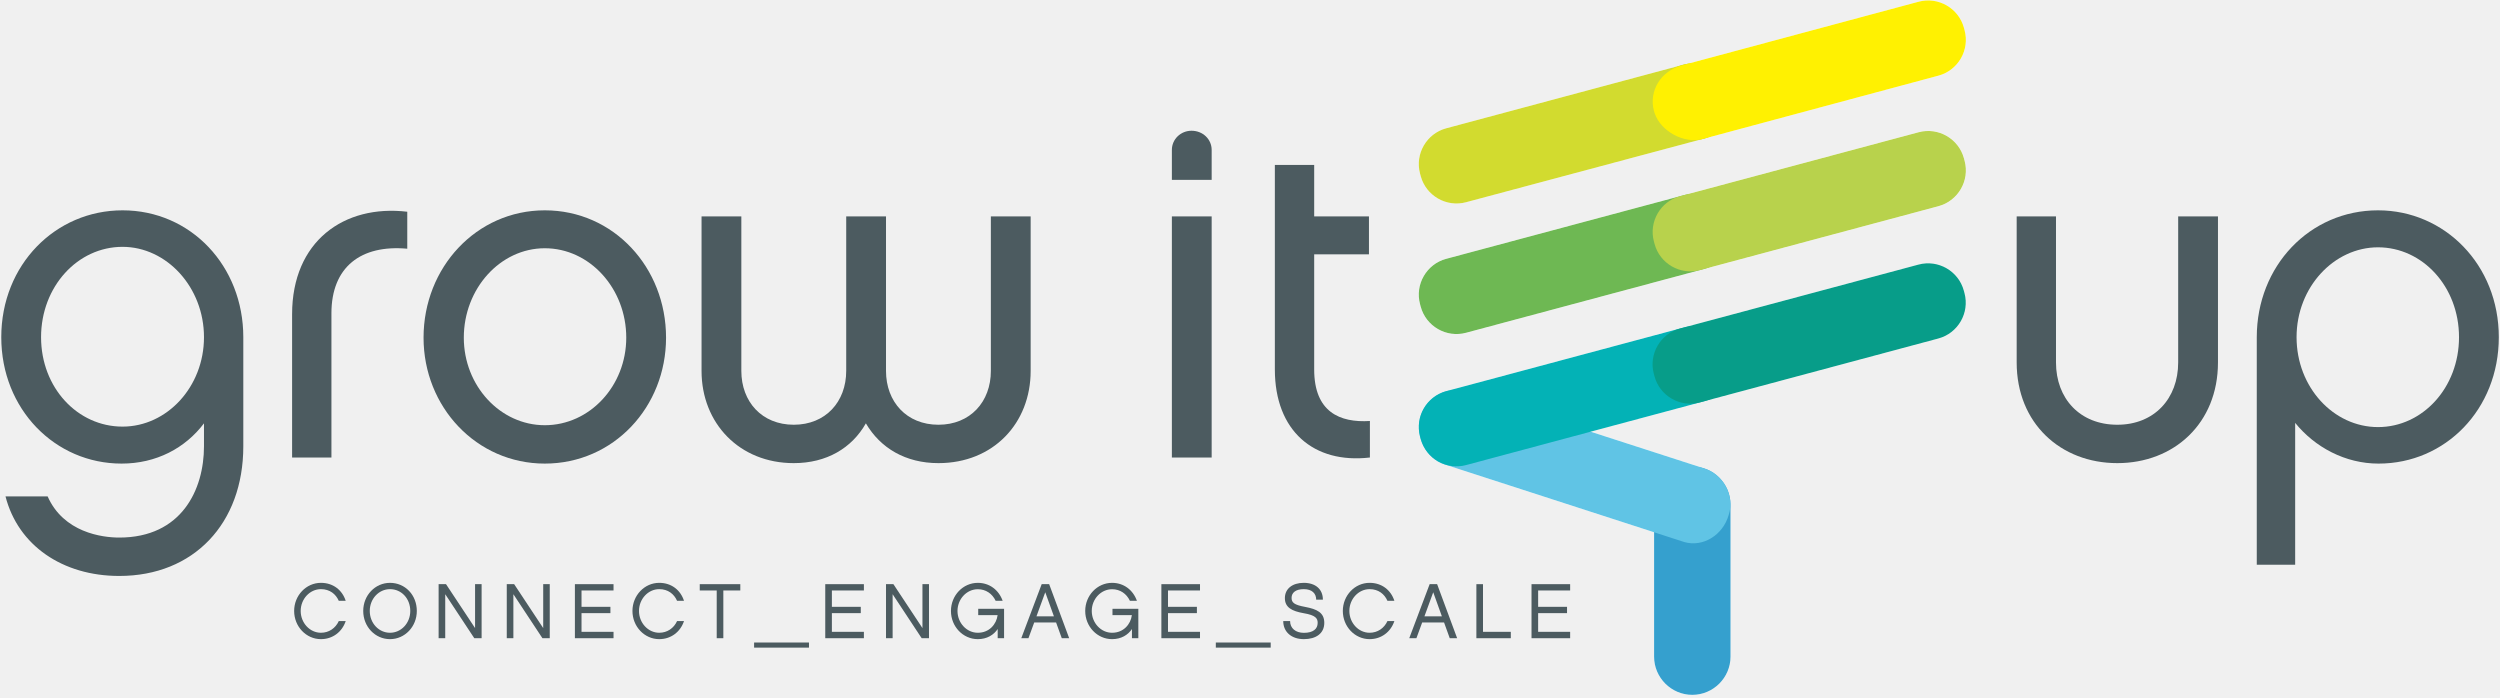
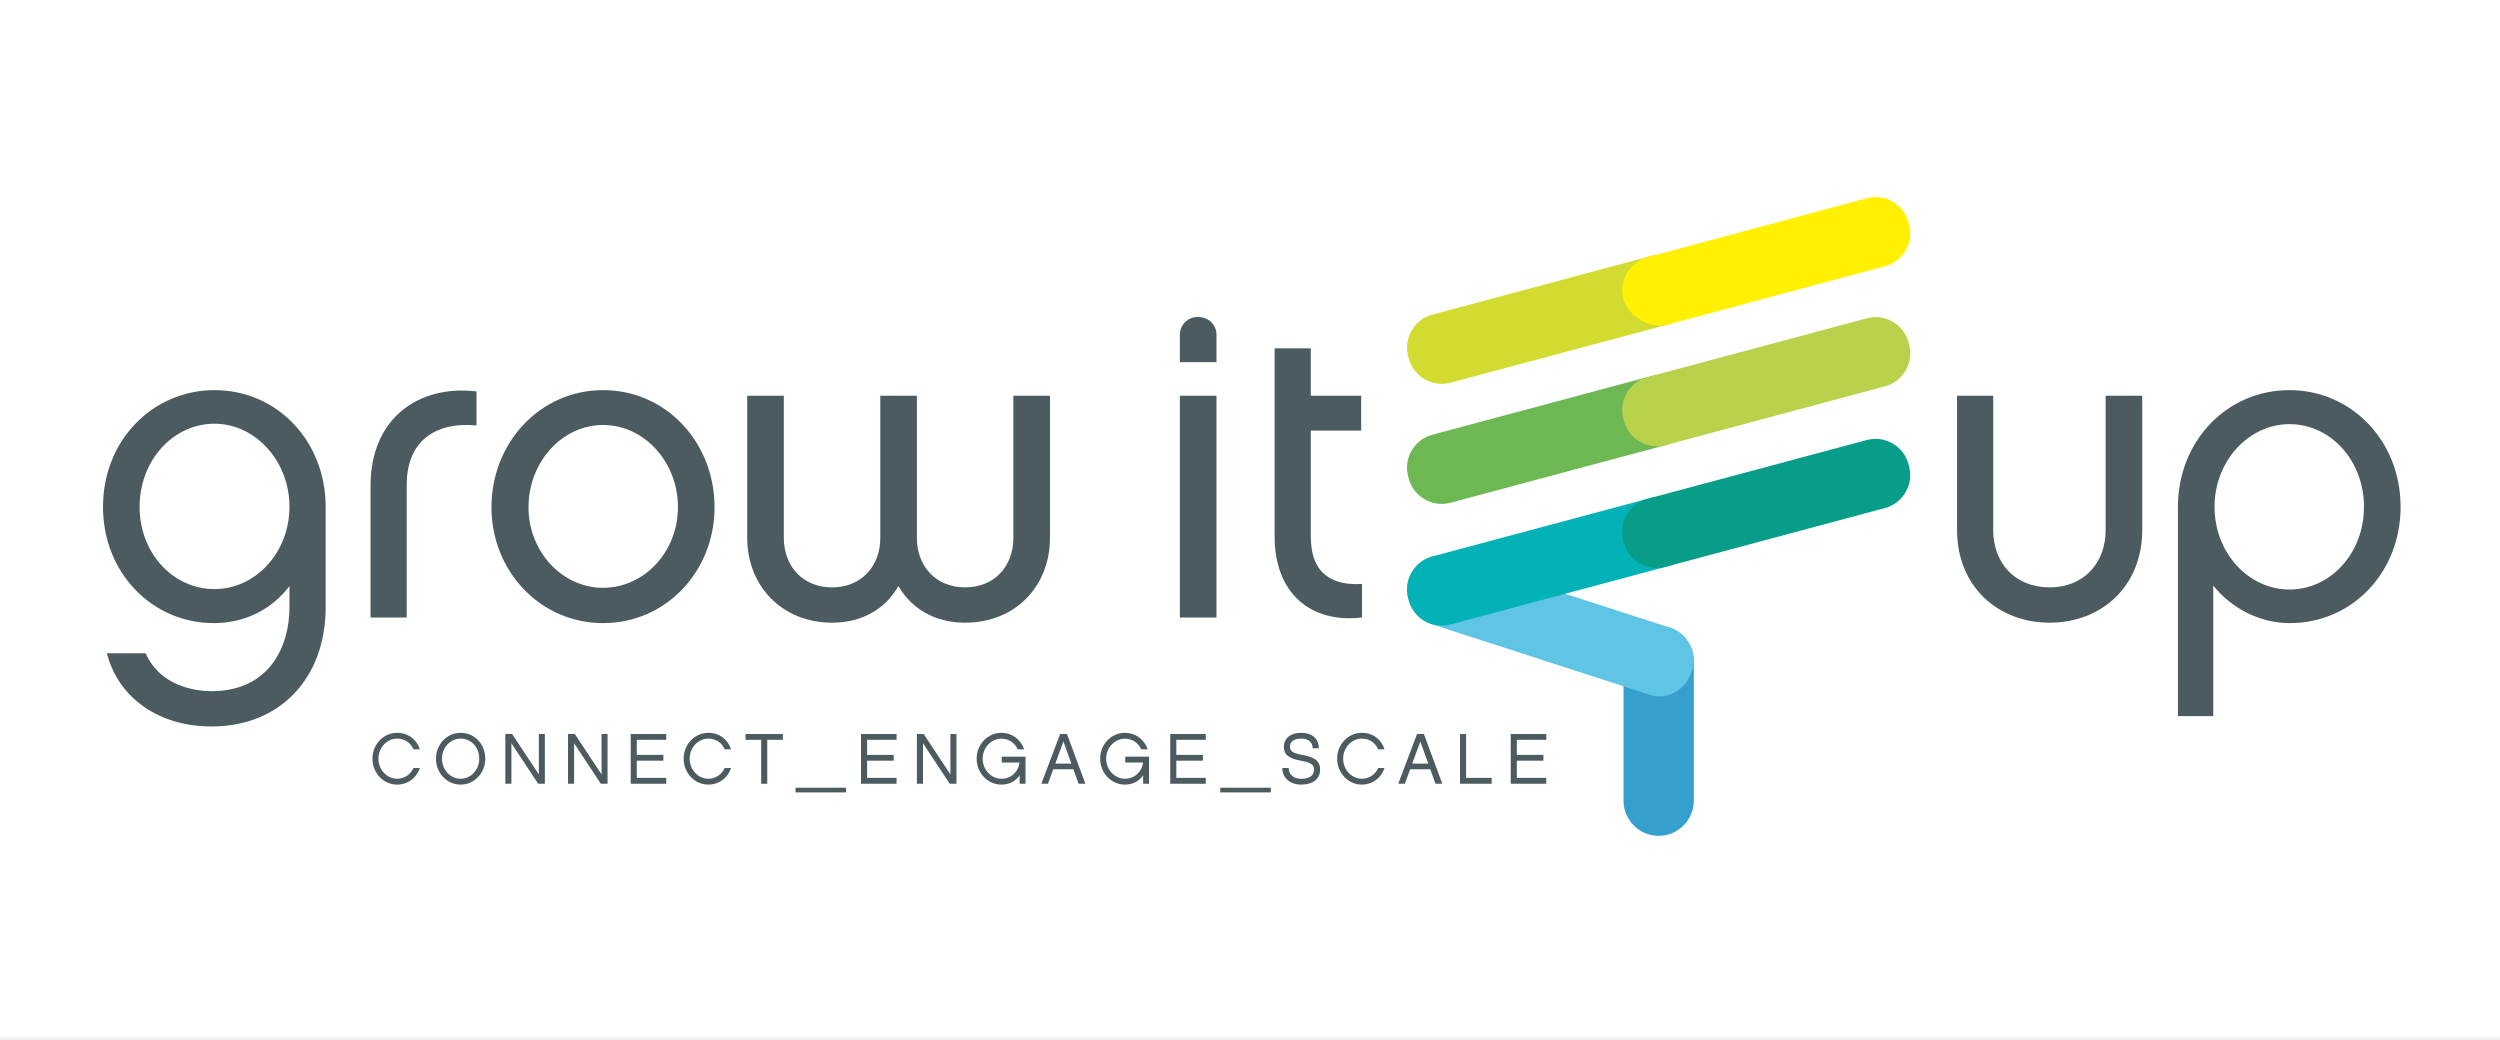
- <svg xmlns="http://www.w3.org/2000/svg" width="541px" height="151px" viewBox="0 0 541 151" version="1.1">
+ <svg xmlns="http://www.w3.org/2000/svg" width="712px" height="296px" viewBox="0 0 712 296" version="1.1">
  <defs />
  <g id="Page-1" stroke="none" stroke-width="1" fill="none" fill-rule="evenodd">
-     <g id="GrowITUp_marchio_pos_CMYK" transform="translate(-150, -223)">
-       <rect id="Rectangle-1" x="40" y="168" width="715" height="259" />
-       <g id="Page-1">
-         <path d="M176.515,276.417 C166.789,276.417 158.887,285.028 158.887,295.969 C158.887,306.91 166.789,315.319 176.515,315.319 C186.139,315.319 194.142,306.708 194.142,295.969 C194.142,285.13 186.037,276.417 176.515,276.417 L176.515,276.417 Z M202.652,319.574 C202.652,336.289 191.913,347.636 175.806,347.636 C163.548,347.636 153.923,341.051 151.188,330.414 L160.305,330.414 C163.75,338.214 172.057,339.329 175.806,339.329 C189.28,339.329 194.142,328.995 194.142,319.574 L194.142,314.61 C190.09,319.979 183.809,323.322 176.312,323.322 C161.926,323.322 150.276,311.571 150.276,295.969 C150.276,280.267 162.028,268.515 176.515,268.515 C191.306,268.515 202.652,280.57 202.652,295.969 L202.652,319.574 Z" id="Fill-1" fill="#4C5B60" />
-         <path d="M238.133,268.819 L238.133,276.822 C228.104,275.91 221.721,280.773 221.721,290.802 L221.721,322.005 L213.211,322.005 L213.211,291.005 C213.211,275.201 224.456,267.198 238.133,268.819" id="Fill-3" fill="#4C5B60" />
-         <path d="M285.522,296.071 C285.522,285.434 277.62,276.721 267.895,276.721 C258.271,276.721 250.368,285.434 250.368,296.071 C250.368,306.506 258.271,315.016 267.895,315.016 C277.62,315.016 285.522,306.506 285.522,296.071 M294.133,296.071 C294.133,311.065 282.787,323.322 267.895,323.322 C253.104,323.322 241.656,311.065 241.656,296.071 C241.656,280.875 253.104,268.515 267.895,268.515 C282.787,268.515 294.133,280.875 294.133,296.071" id="Fill-5" fill="#4C5B60" />
-         <path d="M373.034,303.264 C373.034,314.611 364.93,323.221 353.077,323.221 C345.986,323.221 340.515,319.979 337.375,314.611 C334.336,319.979 328.865,323.221 321.772,323.221 C310.022,323.221 301.815,314.611 301.815,303.264 L301.815,269.832 L310.426,269.832 L310.426,303.264 C310.426,309.95 314.885,314.914 321.772,314.914 C328.661,314.914 333.12,309.95 333.12,303.264 L333.12,269.832 L341.731,269.832 L341.731,303.264 C341.731,309.95 346.188,314.914 353.077,314.914 C359.966,314.914 364.423,309.95 364.423,303.264 L364.423,269.832 L373.034,269.832 L373.034,303.264 Z" id="Fill-7" fill="#4C5B60" />
-         <path d="M412.204,322.005 L403.593,322.005 L403.593,269.832 L412.204,269.832 L412.204,322.005 Z M403.593,261.93 L403.593,255.446 C403.593,253.117 405.518,251.293 407.848,251.293 C410.279,251.293 412.204,253.117 412.204,255.446 L412.204,261.93 L403.593,261.93 Z" id="Fill-9" fill="#4C5B60" />
-         <path d="M446.445,322.005 C434.288,323.423 425.879,316.231 425.879,302.959 L425.879,258.688 L434.39,258.688 L434.39,269.832 L446.242,269.832 L446.242,278.038 L434.39,278.038 L434.39,302.959 C434.39,312.178 439.961,314.509 446.445,314.103 L446.445,322.005 Z" id="Fill-11" fill="#4C5B60" />
-         <path d="M621.358,269.832 L629.969,269.832 L629.969,301.44 C629.969,314.61 620.447,323.221 608.188,323.221 C595.93,323.221 586.408,314.61 586.408,301.44 L586.408,269.832 L594.917,269.832 L594.917,301.44 C594.917,309.24 600.084,314.914 608.188,314.914 C616.192,314.914 621.358,309.24 621.358,301.44 L621.358,269.832 Z" id="Fill-12" fill="#4C5B60" />
-         <path d="M664.605,276.519 C655.082,276.519 646.977,285.13 646.977,295.97 C646.977,306.81 654.981,315.421 664.605,315.421 C674.229,315.421 682.131,306.911 682.131,295.97 C682.131,285.029 674.229,276.519 664.605,276.519 M664.706,323.323 C657.514,323.323 650.928,319.777 646.674,314.509 L646.674,345.205 L638.366,345.205 L638.366,295.97 C638.366,280.571 649.814,268.515 664.605,268.515 C678.99,268.515 690.742,280.267 690.742,295.97 C690.742,311.571 679.193,323.323 664.706,323.323" id="Fill-13" fill="#4C5B60" />
-         <path d="M219.452,361.311 C216.25,361.311 213.654,358.581 213.654,355.21 C213.654,351.856 216.25,349.126 219.452,349.126 C222.115,349.126 224.07,350.71 224.811,353.019 L223.311,353.019 C222.671,351.553 221.357,350.491 219.452,350.491 C217.042,350.491 215.07,352.632 215.07,355.21 C215.07,357.789 217.042,359.929 219.452,359.929 C221.171,359.929 222.604,358.952 223.311,357.401 L224.811,357.401 C224.019,359.777 221.963,361.311 219.452,361.311" id="Fill-14" fill="#4C5B60" />
-         <path d="M238.782,355.211 C238.782,352.514 236.861,350.492 234.4,350.492 C231.99,350.492 230.018,352.565 230.018,355.211 C230.018,357.874 231.99,359.93 234.4,359.93 C236.81,359.93 238.782,357.857 238.782,355.211 M240.198,355.211 C240.198,358.615 237.602,361.312 234.4,361.312 C231.198,361.312 228.603,358.632 228.603,355.211 C228.603,351.806 231.198,349.127 234.4,349.127 C237.653,349.127 240.198,351.739 240.198,355.211" id="Fill-15" fill="#4C5B60" />
-         <path d="M254.22,361.109 L252.636,361.109 L246.349,351.587 L246.349,361.109 L244.917,361.109 L244.917,349.413 L246.518,349.413 L252.804,358.918 L252.804,349.413 L254.22,349.413 L254.22,361.109 Z" id="Fill-16" fill="#4C5B60" />
-         <path d="M268.966,361.109 L267.382,361.109 L261.095,351.587 L261.095,361.109 L259.663,361.109 L259.663,349.413 L261.264,349.413 L267.55,358.918 L267.55,349.413 L268.966,349.413 L268.966,361.109 Z" id="Fill-17" fill="#4C5B60" />
-         <path d="M282.768,349.413 L282.768,350.778 L275.841,350.778 L275.841,354.317 L282.094,354.317 L282.094,355.683 L275.841,355.683 L275.841,359.727 L282.768,359.727 L282.768,361.109 L274.409,361.109 L274.409,349.413 L282.768,349.413 Z" id="Fill-18" fill="#4C5B60" />
-         <path d="M292.66,361.311 C289.458,361.311 286.862,358.581 286.862,355.21 C286.862,351.856 289.458,349.126 292.66,349.126 C295.323,349.126 297.278,350.71 298.019,353.019 L296.519,353.019 C295.879,351.553 294.565,350.491 292.66,350.491 C290.25,350.491 288.278,352.632 288.278,355.21 C288.278,357.789 290.25,359.929 292.66,359.929 C294.379,359.929 295.812,358.952 296.519,357.401 L298.019,357.401 C297.227,359.777 295.171,361.311 292.66,361.311" id="Fill-19" fill="#4C5B60" />
-         <path d="M306.53,350.778 L306.53,361.109 L305.097,361.109 L305.097,350.778 L301.424,350.778 L301.424,349.413 L310.204,349.413 L310.204,350.778 L306.53,350.778 Z" id="Fill-20" fill="#4C5B60" />
-         <path d="M325.064,363.145 L313.187,363.145 L313.187,362.04 L325.064,362.04 L325.064,363.145 Z" id="Fill-21" fill="#4C5B60" />
-         <path d="M336.946,349.413 L336.946,350.778 L330.019,350.778 L330.019,354.317 L336.272,354.317 L336.272,355.683 L330.019,355.683 L330.019,359.727 L336.946,359.727 L336.946,361.109 L328.587,361.109 L328.587,349.413 L336.946,349.413 Z" id="Fill-22" fill="#4C5B60" />
-         <path d="M351.034,361.109 L349.45,361.109 L343.164,351.587 L343.164,361.109 L341.731,361.109 L341.731,349.413 L343.332,349.413 L349.618,358.918 L349.618,349.413 L351.034,349.413 L351.034,361.109 Z" id="Fill-23" fill="#4C5B60" />
-         <path d="M367.281,354.739 L367.281,361.11 L365.899,361.11 L365.899,359.121 C365.055,360.385 363.589,361.312 361.601,361.312 C358.382,361.312 355.786,358.582 355.786,355.211 C355.786,351.857 358.382,349.127 361.601,349.127 C364.096,349.127 366.118,350.627 366.978,353.02 L365.461,353.02 C364.719,351.453 363.32,350.509 361.601,350.509 C359.175,350.509 357.202,352.649 357.202,355.211 C357.202,357.789 359.175,359.93 361.601,359.93 C364.096,359.93 365.63,358.076 365.882,356.121 L361.685,356.121 L361.685,354.739 L367.281,354.739 Z" id="Fill-24" fill="#4C5B60" />
-         <path d="M376.195,351.166 L374.291,356.374 L378.067,356.374 L376.195,351.166 Z M373.803,357.705 L372.555,361.109 L371.005,361.109 L375.421,349.413 L377.038,349.413 L381.37,361.109 L379.769,361.109 L378.538,357.705 L373.803,357.705 Z" id="Fill-25" fill="#4C5B60" />
-         <path d="M396.335,354.739 L396.335,361.11 L394.953,361.11 L394.953,359.121 C394.11,360.385 392.644,361.312 390.656,361.312 C387.437,361.312 384.841,358.582 384.841,355.211 C384.841,351.857 387.437,349.127 390.656,349.127 C393.15,349.127 395.172,350.627 396.032,353.02 L394.515,353.02 C393.773,351.453 392.375,350.509 390.656,350.509 C388.229,350.509 386.257,352.649 386.257,355.211 C386.257,357.789 388.229,359.93 390.656,359.93 C393.15,359.93 394.684,358.076 394.936,356.121 L390.74,356.121 L390.74,354.739 L396.335,354.739 Z" id="Fill-26" fill="#4C5B60" />
-         <path d="M409.682,349.413 L409.682,350.778 L402.755,350.778 L402.755,354.317 L409.008,354.317 L409.008,355.683 L402.755,355.683 L402.755,359.727 L409.682,359.727 L409.682,361.109 L401.323,361.109 L401.323,349.413 L409.682,349.413 Z" id="Fill-27" fill="#4C5B60" />
-         <path d="M424.98,363.145 L413.103,363.145 L413.103,362.04 L424.98,362.04 L424.98,363.145 Z" id="Fill-28" fill="#4C5B60" />
-         <path d="M432.16,361.311 C429.463,361.311 427.694,359.744 427.694,357.401 L429.177,357.401 C429.177,358.969 430.39,359.946 432.16,359.946 C434.165,359.946 435.143,359.103 435.143,357.789 C435.143,356.811 434.705,356.137 432.126,355.699 C429.531,355.244 428.048,354.435 428.048,352.429 C428.048,350.424 429.649,349.126 432.126,349.126 C434.688,349.126 436.272,350.508 436.272,352.767 L434.823,352.767 C434.823,351.401 433.896,350.491 432.143,350.491 C430.34,350.491 429.497,351.283 429.497,352.379 C429.497,353.39 430.036,353.895 432.43,354.334 C434.991,354.823 436.576,355.547 436.576,357.789 C436.576,360.081 434.772,361.311 432.16,361.311" id="Fill-29" fill="#4C5B60" />
-         <path d="M446.384,361.311 C443.182,361.311 440.587,358.581 440.587,355.21 C440.587,351.856 443.182,349.126 446.384,349.126 C449.046,349.126 451.002,350.71 451.743,353.019 L450.243,353.019 C449.603,351.553 448.288,350.491 446.384,350.491 C443.974,350.491 442.002,352.632 442.002,355.21 C442.002,357.789 443.974,359.929 446.384,359.929 C448.103,359.929 449.534,358.952 450.243,357.401 L451.743,357.401 C450.95,359.777 448.894,361.311 446.384,361.311" id="Fill-30" fill="#4C5B60" />
-         <path d="M460.152,351.166 L458.248,356.374 L462.023,356.374 L460.152,351.166 Z M457.759,357.705 L456.512,361.109 L454.961,361.109 L459.377,349.413 L460.995,349.413 L465.326,361.109 L463.725,361.109 L462.495,357.705 L457.759,357.705 Z" id="Fill-31" fill="#4C5B60" />
-         <path d="M476.938,361.109 L469.489,361.109 L469.489,349.413 L470.921,349.413 L470.921,359.727 L476.938,359.727 L476.938,361.109 Z" id="Fill-32" fill="#4C5B60" />
-         <path d="M489.779,349.413 L489.779,350.778 L482.853,350.778 L482.853,354.317 L489.106,354.317 L489.106,355.683 L482.853,355.683 L482.853,359.727 L489.779,359.727 L489.779,361.109 L481.421,361.109 L481.421,349.413 L489.779,349.413 Z" id="Fill-33" fill="#4C5B60" />
-         <path d="M457.442,261.106 C458.581,265.356 462.99,267.902 467.241,266.763 L518.248,253.129 C518.292,253.118 518.335,253.112 518.379,253.101 L569.483,239.368 C573.734,238.229 576.28,233.819 575.141,229.569 L574.995,229.027 C573.856,224.776 569.447,222.231 565.196,223.369 L515.29,236.78 C515.12,236.806 514.953,236.844 514.785,236.882 C514.753,236.888 514.721,236.895 514.688,236.902 C514.622,236.918 514.554,236.927 514.488,236.944 L514.091,237.051 C514.02,237.071 513.948,237.087 513.878,237.108 L462.954,250.765 C458.704,251.904 456.158,256.314 457.297,260.564 L457.442,261.106 Z" id="Fill-34" fill="#FFFFFF" />
-         <path d="M457.297,288.812 L457.37,289.084 L457.442,289.354 C458.186,292.132 460.33,294.173 462.909,294.942 C464.278,295.349 465.768,295.406 467.241,295.012 L517.848,281.452 L517.848,281.452 L552.817,272.082 L569.483,267.616 C570.015,267.474 570.519,267.281 570.994,267.043 C571.468,266.805 571.911,266.522 572.321,266.202 C572.63,265.961 572.913,265.69 573.181,265.409 C573.408,265.171 573.621,264.923 573.816,264.659 C575.226,262.762 575.797,260.264 575.141,257.817 L575.057,257.505 L574.996,257.276 C574.64,255.946 573.964,254.786 573.074,253.851 C572.718,253.476 572.328,253.138 571.91,252.841 C571.593,252.615 571.256,252.422 570.911,252.244 C570.572,252.07 570.225,251.911 569.865,251.786 C569.136,251.535 568.367,251.386 567.582,251.352 C566.796,251.321 565.994,251.405 565.197,251.618 L548.953,255.97 L513.562,265.454 L462.954,279.014 C459.501,279.938 457.173,283.024 457.032,286.428 C457.01,286.952 457.04,287.483 457.126,288.014 C457.169,288.281 457.226,288.546 457.297,288.812" id="Fill-35" fill="#FFFFFF" />
-         <path d="M574.978,285.909 C573.839,281.659 569.43,279.113 565.179,280.252 L513.544,294.087 C513.514,294.095 513.486,294.107 513.455,294.116 L462.955,307.647 C462.906,307.66 462.861,307.68 462.812,307.694 C462.765,307.709 462.718,307.724 462.67,307.739 C458.834,308.923 456.477,312.798 457.141,316.713 C457.239,317.397 457.421,318.055 457.667,318.68 C457.686,318.732 457.705,318.784 457.725,318.835 C457.76,318.919 457.797,319.001 457.834,319.084 C458.218,319.972 458.746,320.768 459.393,321.441 C460.267,322.376 461.334,323.087 462.511,323.468 L507.946,338.182 L507.946,365.095 C507.946,369.643 511.667,373.364 516.215,373.364 C520.763,373.364 524.484,369.643 524.484,365.095 L524.484,332.22 C524.484,331.877 524.456,331.541 524.415,331.209 C524.404,331.11 524.385,331.013 524.37,330.915 C524.347,330.77 524.326,330.624 524.295,330.481 C524.251,330.271 524.195,330.064 524.134,329.859 C524.123,329.822 524.115,329.784 524.103,329.747 C523.296,327.157 521.213,325.048 518.708,324.338 L494.212,316.419 L518.877,309.81 C518.907,309.802 518.935,309.79 518.965,309.781 L569.466,296.25 C573.716,295.111 576.262,290.701 575.123,286.451 L574.978,285.909 Z" id="Fill-36" fill="#FFFFFF" />
-         <path d="M574.996,257.275 C573.857,253.024 569.448,250.479 565.197,251.618 L514.59,265.178 L462.955,279.013 C458.704,280.152 456.158,284.562 457.297,288.812 L457.443,289.354 C458.581,293.605 462.991,296.15 467.242,295.012 L517.849,281.451 L569.484,267.616 C573.734,266.477 576.28,262.067 575.141,257.817 L574.996,257.275 Z" id="Fill-37" fill="#FFFFFF" />
-         <path d="M518.88,252.96 L467.241,266.764 C462.99,267.902 458.582,265.357 457.442,261.106 L457.298,260.564 C456.159,256.314 458.704,251.904 462.954,250.765 L514.489,236.944 C518.465,235.879 523.222,238.34 524.465,242.57 L524.574,243.062 C525.674,247.32 522.966,251.851 518.88,252.96" id="Fill-38" fill="#D2DB2F" />
-         <path d="M524.821,245.02 C524.821,249.601 521.073,253.315 516.449,253.315 C511.825,253.315 507.588,249.557 507.588,244.976 C507.588,240.394 511.828,236.747 516.458,236.71 C521.081,236.674 524.821,240.439 524.821,245.02" id="Fill-39" fill="#CBD832" />
-         <path d="M507.946,365.095 L507.946,332.22 C507.946,327.672 511.667,323.951 516.215,323.951 C520.763,323.951 524.484,327.672 524.484,332.22 L524.484,365.095 C524.484,369.643 520.763,373.364 516.215,373.364 C511.667,373.364 507.946,369.643 507.946,365.095" id="Fill-40" fill="#35A0CE" />
-         <path d="M514.483,340.3 L462.51,323.469 C458.811,322.272 456.179,317.83 457.312,313.317 C458.683,308.527 463.618,306.663 466.688,307.522 L518.707,324.337 C522.636,325.452 525.542,330.002 524.082,334.466 C522.82,338.834 518.5,341.459 514.483,340.3" id="Fill-41" fill="#60C4E5" />
-         <path d="M569.484,239.368 L518.38,253.101 C514.463,254.142 509.442,251.497 508.067,247.538 L507.901,246.997 C506.762,242.746 509.338,238.309 514.093,237.103 L565.197,223.37 C569.448,222.231 573.857,224.777 574.996,229.027 L575.141,229.569 C576.28,233.82 573.734,238.229 569.484,239.368" id="Fill-42" fill="#FFF101" />
-         <path d="M518.876,281.176 L467.241,295.012 C462.99,296.15 458.582,293.605 457.442,289.354 L457.298,288.812 C456.159,284.562 458.704,280.152 462.954,279.013 L514.59,265.178 C518.841,264.039 523.25,266.585 524.389,270.835 L524.534,271.377 C525.673,275.628 523.126,280.037 518.876,281.176" id="Fill-43" fill="#6EB853" />
-         <path d="M569.484,267.616 L517.849,281.452 C513.598,282.59 509.189,280.045 508.05,275.794 L507.905,275.252 C506.766,271.002 509.312,266.592 513.562,265.453 L565.197,251.618 C569.448,250.479 573.857,253.025 574.996,257.275 L575.141,257.817 C576.28,262.068 573.734,266.477 569.484,267.616" id="Fill-44" fill="#B8D24C" />
-         <path d="M518.876,309.81 L467.241,323.646 C462.99,324.784 458.582,322.239 457.442,317.988 L457.298,317.446 C456.159,313.196 458.704,308.786 462.954,307.647 L514.59,293.812 C518.841,292.673 523.25,295.219 524.389,299.469 L524.534,300.011 C525.673,304.262 523.126,308.671 518.876,309.81" id="Fill-45" fill="#03B2B6" />
-         <path d="M569.465,296.25 L517.83,310.086 C513.579,311.224 509.17,308.679 508.031,304.428 L507.886,303.886 C506.747,299.636 509.293,295.226 513.543,294.087 L565.178,280.252 C569.429,279.113 573.838,281.659 574.977,285.909 L575.122,286.451 C576.261,290.702 573.716,295.111 569.465,296.25" id="Fill-46" fill="#079D89" />
+     <g id="growitup" fill-rule="nonzero">
+       <rect id="Rectangle-path" fill="#FFFFFF" x="0" y="0" width="712" height="295.43" />
+       <g id="Page-1" transform="translate(29, 56)">
+         <path d="M32.102,64.673 C20.326,64.673 10.759,75.099 10.759,88.345 C10.759,101.592 20.326,111.773 32.102,111.773 C43.754,111.773 53.443,101.347 53.443,88.345 C53.443,75.222 43.63,64.673 32.102,64.673 L32.102,64.673 Z M63.747,116.925 C63.747,137.162 50.745,150.9 31.244,150.9 C16.402,150.9 4.749,142.927 1.438,130.049 L12.476,130.049 C16.647,139.492 26.705,140.842 31.244,140.842 C47.557,140.842 53.443,128.331 53.443,116.925 L53.443,110.915 C48.537,117.415 40.933,121.462 31.856,121.462 C14.439,121.462 0.334,107.235 0.334,88.345 C0.334,69.335 14.562,55.106 32.102,55.106 C50.01,55.106 63.747,69.702 63.747,88.345 L63.747,116.925 Z" id="Fill-1" fill="#4C5B60" />
+         <path d="M106.705,55.475 L106.705,65.164 C94.562,64.06 86.834,69.947 86.834,82.09 L86.834,119.868 L76.531,119.868 L76.531,82.336 C76.531,63.201 90.146,53.512 106.705,55.475" id="Fill-3" fill="#4C5B60" />
+         <path d="M164.079,88.468 C164.079,75.59 154.512,65.041 142.738,65.041 C131.086,65.041 121.517,75.59 121.517,88.468 C121.517,101.102 131.086,111.405 142.738,111.405 C154.512,111.405 164.079,101.102 164.079,88.468 M174.505,88.468 C174.505,106.622 160.768,121.462 142.738,121.462 C124.83,121.462 110.97,106.622 110.97,88.468 C110.97,70.07 124.83,55.106 142.738,55.106 C160.768,55.106 174.505,70.07 174.505,88.468" id="Fill-5" fill="#4C5B60" />
+         <path d="M270.033,97.177 C270.033,110.915 260.221,121.339 245.869,121.339 C237.284,121.339 230.661,117.415 226.858,110.915 C223.179,117.415 216.555,121.339 207.969,121.339 C193.741,121.339 183.806,110.915 183.806,97.177 L183.806,56.701 L194.232,56.701 L194.232,97.177 C194.232,105.272 199.629,111.283 207.969,111.283 C216.309,111.283 221.707,105.272 221.707,97.177 L221.707,56.701 L232.132,56.701 L232.132,97.177 C232.132,105.272 237.528,111.283 245.869,111.283 C254.211,111.283 259.607,105.272 259.607,97.177 L259.607,56.701 L270.033,56.701 L270.033,97.177 Z" id="Fill-7" fill="#4C5B60" />
+         <path d="M317.456,119.867 L307.03,119.867 L307.03,56.7 L317.456,56.7 L317.456,119.867 Z M307.03,47.133 L307.03,39.283 C307.03,36.463 309.361,34.255 312.182,34.255 C315.125,34.255 317.456,36.463 317.456,39.283 L317.456,47.133 L307.03,47.133 Z" id="Fill-9" fill="#4C5B60" />
+         <path d="M358.912,119.868 C344.194,121.585 334.013,112.876 334.013,96.809 L334.013,43.209 L344.317,43.209 L344.317,56.701 L358.666,56.701 L358.666,66.636 L344.317,66.636 L344.317,96.809 C344.317,107.97 351.062,110.791 358.912,110.301 L358.912,119.868 Z" id="Fill-11" fill="#4C5B60" />
+         <path d="M570.683,56.701 L581.108,56.701 L581.108,94.969 C581.108,110.915 569.58,121.34 554.738,121.34 C539.897,121.34 528.368,110.915 528.368,94.969 L528.368,56.701 L538.67,56.701 L538.67,94.969 C538.67,104.413 544.926,111.283 554.738,111.283 C564.428,111.283 570.683,104.413 570.683,94.969 L570.683,56.701 Z" id="Fill-12" fill="#4C5B60" />
+         <path d="M623.043,64.796 C611.514,64.796 601.701,75.222 601.701,88.346 C601.701,101.47 611.391,111.896 623.043,111.896 C634.695,111.896 644.262,101.592 644.262,88.346 C644.262,75.099 634.695,64.796 623.043,64.796 M623.166,121.463 C614.458,121.463 606.484,117.169 601.334,110.791 L601.334,147.956 L591.275,147.956 L591.275,88.346 C591.275,69.702 605.135,55.105 623.043,55.105 C640.459,55.105 654.688,69.334 654.688,88.346 C654.688,107.234 640.705,121.463 623.166,121.463" id="Fill-13" fill="#4C5B60" />
+         <path d="M84.087,167.457 C80.211,167.457 77.068,164.151 77.068,160.07 C77.068,156.009 80.211,152.704 84.087,152.704 C87.311,152.704 89.678,154.622 90.576,157.417 L88.76,157.417 C87.985,155.642 86.394,154.357 84.087,154.357 C81.17,154.357 78.782,156.949 78.782,160.07 C78.782,163.192 81.17,165.783 84.087,165.783 C86.169,165.783 87.904,164.6 88.76,162.723 L90.576,162.723 C89.617,165.599 87.127,167.457 84.087,167.457" id="Fill-14" fill="#4C5B60" />
+         <path d="M107.491,160.07 C107.491,156.805 105.165,154.357 102.185,154.357 C99.267,154.357 96.88,156.867 96.88,160.07 C96.88,163.295 99.267,165.784 102.185,165.784 C105.103,165.784 107.491,163.274 107.491,160.07 M109.205,160.07 C109.205,164.192 106.062,167.457 102.185,167.457 C98.309,167.457 95.167,164.212 95.167,160.07 C95.167,155.948 98.309,152.704 102.185,152.704 C106.124,152.704 109.205,155.867 109.205,160.07" id="Fill-15" fill="#4C5B60" />
+         <polygon id="Fill-16" fill="#4C5B60" points="126.181 167.212 124.263 167.212 116.651 155.683 116.651 167.212 114.918 167.212 114.918 153.051 116.856 153.051 124.467 164.559 124.467 153.051 126.181 153.051" />
+         <polygon id="Fill-17" fill="#4C5B60" points="144.034 167.212 142.117 167.212 134.505 155.683 134.505 167.212 132.771 167.212 132.771 153.051 134.709 153.051 142.32 164.559 142.32 153.051 144.034 153.051" />
+         <polygon id="Fill-18" fill="#4C5B60" points="160.745 153.051 160.745 154.703 152.358 154.703 152.358 158.988 159.929 158.988 159.929 160.642 152.358 160.642 152.358 165.538 160.745 165.538 160.745 167.211 150.625 167.211 150.625 153.051" />
+         <path d="M172.722,167.457 C168.845,167.457 165.702,164.151 165.702,160.07 C165.702,156.009 168.845,152.704 172.722,152.704 C175.946,152.704 178.313,154.622 179.21,157.417 L177.394,157.417 C176.619,155.642 175.028,154.357 172.722,154.357 C169.804,154.357 167.416,156.949 167.416,160.07 C167.416,163.192 169.804,165.783 172.722,165.783 C174.803,165.783 176.538,164.6 177.394,162.723 L179.21,162.723 C178.251,165.599 175.762,167.457 172.722,167.457" id="Fill-19" fill="#4C5B60" />
+         <polygon id="Fill-20" fill="#4C5B60" points="189.514 154.704 189.514 167.212 187.779 167.212 187.779 154.704 183.332 154.704 183.332 153.051 193.962 153.051 193.962 154.704" />
+         <polygon id="Fill-21" fill="#4C5B60" points="211.954 169.676 197.574 169.676 197.574 168.339 211.954 168.339" />
+         <polygon id="Fill-22" fill="#4C5B60" points="226.339 153.051 226.339 154.703 217.953 154.703 217.953 158.988 225.523 158.988 225.523 160.642 217.953 160.642 217.953 165.538 226.339 165.538 226.339 167.211 216.219 167.211 216.219 153.051" />
+         <polygon id="Fill-23" fill="#4C5B60" points="243.397 167.212 241.479 167.212 233.868 155.683 233.868 167.212 232.133 167.212 232.133 153.051 234.072 153.051 241.682 164.559 241.682 153.051 243.397 153.051" />
+         <path d="M263.066,159.499 L263.066,167.212 L261.393,167.212 L261.393,164.804 C260.372,166.334 258.597,167.457 256.19,167.457 C252.293,167.457 249.15,164.151 249.15,160.07 C249.15,156.009 252.293,152.704 256.19,152.704 C259.21,152.704 261.658,154.52 262.699,157.417 L260.863,157.417 C259.964,155.52 258.272,154.377 256.19,154.377 C253.252,154.377 250.864,156.968 250.864,160.07 C250.864,163.191 253.252,165.784 256.19,165.784 C259.21,165.784 261.067,163.539 261.372,161.172 L256.292,161.172 L256.292,159.499 L263.066,159.499 Z" id="Fill-24" fill="#4C5B60" />
+         <path d="M273.86,155.173 L271.554,161.478 L276.125,161.478 L273.86,155.173 Z M270.962,163.09 L269.453,167.211 L267.575,167.211 L272.921,153.051 L274.88,153.051 L280.124,167.211 L278.186,167.211 L276.696,163.09 L270.962,163.09 Z" id="Fill-25" fill="#4C5B60" />
+         <path d="M298.243,159.499 L298.243,167.212 L296.569,167.212 L296.569,164.804 C295.549,166.334 293.774,167.457 291.367,167.457 C287.47,167.457 284.327,164.151 284.327,160.07 C284.327,156.009 287.47,152.704 291.367,152.704 C294.386,152.704 296.834,154.52 297.876,157.417 L296.039,157.417 C295.141,155.52 293.448,154.377 291.367,154.377 C288.428,154.377 286.041,156.968 286.041,160.07 C286.041,163.191 288.428,165.784 291.367,165.784 C294.386,165.784 296.244,163.539 296.549,161.172 L291.469,161.172 L291.469,159.499 L298.243,159.499 Z" id="Fill-26" fill="#4C5B60" />
+         <polygon id="Fill-27" fill="#4C5B60" points="314.403 153.051 314.403 154.703 306.016 154.703 306.016 158.988 313.587 158.988 313.587 160.642 306.016 160.642 306.016 165.538 314.403 165.538 314.403 167.211 304.282 167.211 304.282 153.051" />
+         <polygon id="Fill-28" fill="#4C5B60" points="332.924 169.676 318.544 169.676 318.544 168.339 332.924 168.339" />
+         <path d="M341.617,167.457 C338.352,167.457 336.21,165.559 336.21,162.723 L338.005,162.723 C338.005,164.621 339.474,165.804 341.617,165.804 C344.044,165.804 345.228,164.783 345.228,163.192 C345.228,162.008 344.698,161.192 341.576,160.662 C338.434,160.111 336.638,159.132 336.638,156.703 C336.638,154.275 338.577,152.704 341.576,152.704 C344.678,152.704 346.595,154.377 346.595,157.112 L344.841,157.112 C344.841,155.458 343.719,154.357 341.596,154.357 C339.413,154.357 338.393,155.315 338.393,156.642 C338.393,157.866 339.045,158.478 341.944,159.009 C345.044,159.601 346.963,160.478 346.963,163.192 C346.963,165.967 344.779,167.457 341.617,167.457" id="Fill-29" fill="#4C5B60" />
+         <path d="M358.838,167.457 C354.961,167.457 351.819,164.151 351.819,160.07 C351.819,156.009 354.961,152.704 358.838,152.704 C362.062,152.704 364.429,154.622 365.326,157.417 L363.51,157.417 C362.735,155.642 361.143,154.357 358.838,154.357 C355.92,154.357 353.532,156.949 353.532,160.07 C353.532,163.192 355.92,165.783 358.838,165.783 C360.919,165.783 362.653,164.6 363.51,162.723 L365.326,162.723 C364.367,165.599 361.878,167.457 358.838,167.457" id="Fill-30" fill="#4C5B60" />
+         <path d="M375.508,155.173 L373.202,161.478 L377.773,161.478 L375.508,155.173 Z M372.61,163.09 L371.1,167.211 L369.223,167.211 L374.569,153.051 L376.528,153.051 L381.772,167.211 L379.833,167.211 L378.344,163.09 L372.61,163.09 Z" id="Fill-31" fill="#4C5B60" />
+         <polygon id="Fill-32" fill="#4C5B60" points="395.83 167.212 386.812 167.212 386.812 153.051 388.545 153.051 388.545 165.538 395.83 165.538" />
+         <polygon id="Fill-33" fill="#4C5B60" points="411.378 153.051 411.378 154.703 402.991 154.703 402.991 158.988 410.562 158.988 410.562 160.642 402.991 160.642 402.991 165.538 411.378 165.538 411.378 167.211 401.258 167.211 401.258 153.051" />
+         <path d="M372.227,46.136 C373.606,51.281 378.944,54.364 384.091,52.985 L445.846,36.478 C445.899,36.464 445.951,36.457 446.005,36.444 L507.877,19.817 C513.024,18.438 516.107,13.099 514.728,7.953 L514.551,7.297 C513.172,2.15 507.834,-0.931 502.687,0.447 L442.265,16.684 C442.059,16.715 441.857,16.761 441.653,16.807 C441.615,16.814 441.576,16.823 441.536,16.831 C441.456,16.851 441.374,16.862 441.294,16.882 L440.813,17.012 C440.727,17.036 440.64,17.055 440.555,17.081 L378.9,33.616 C373.755,34.995 370.672,40.334 372.051,45.479 L372.227,46.136 Z" id="Fill-34" fill="#FFFFFF" />
+         <path d="M372.051,79.681 L372.14,80.009 L372.227,80.337 C373.127,83.699 375.723,86.17 378.846,87.101 C380.503,87.595 382.307,87.664 384.091,87.186 L445.361,70.768 L445.361,70.768 L487.699,59.424 L507.877,54.018 C508.521,53.845 509.131,53.611 509.706,53.323 C510.28,53.035 510.817,52.694 511.313,52.306 C511.687,52.013 512.03,51.686 512.354,51.345 C512.629,51.057 512.887,50.756 513.123,50.438 C514.83,48.14 515.522,45.117 514.727,42.154 L514.626,41.775 L514.552,41.498 C514.121,39.889 513.302,38.483 512.225,37.351 C511.794,36.899 511.322,36.489 510.815,36.13 C510.432,35.856 510.024,35.621 509.606,35.406 C509.196,35.195 508.775,35.004 508.34,34.852 C507.457,34.547 506.526,34.367 505.575,34.327 C504.624,34.288 503.653,34.39 502.688,34.648 L483.021,39.918 L440.172,51.399 L378.9,67.817 C374.72,68.937 371.901,72.672 371.73,76.793 C371.704,77.427 371.74,78.07 371.844,78.714 C371.896,79.036 371.965,79.359 372.051,79.681" id="Fill-35" fill="#FFFFFF" />
+         <path d="M514.529,76.166 C513.15,71.02 507.812,67.938 502.665,69.317 L440.15,86.067 C440.114,86.077 440.08,86.091 440.042,86.102 L378.901,102.484 C378.841,102.5 378.787,102.524 378.728,102.541 C378.671,102.559 378.614,102.577 378.556,102.596 C373.911,104.029 371.058,108.721 371.862,113.461 C371.98,114.289 372.201,115.085 372.498,115.842 C372.521,115.905 372.544,115.968 372.569,116.03 C372.611,116.132 372.656,116.231 372.701,116.331 C373.165,117.406 373.805,118.37 374.588,119.185 C375.646,120.317 376.938,121.178 378.363,121.639 L433.372,139.454 L433.372,172.038 C433.372,177.544 437.877,182.049 443.384,182.049 C448.89,182.049 453.395,177.544 453.395,172.038 L453.395,132.235 C453.395,131.82 453.361,131.413 453.312,131.011 C453.298,130.891 453.275,130.774 453.257,130.655 C453.229,130.48 453.204,130.303 453.166,130.13 C453.113,129.876 453.045,129.625 452.971,129.377 C452.958,129.332 452.948,129.286 452.934,129.241 C451.957,126.105 449.435,123.552 446.402,122.692 L416.744,113.105 L446.607,105.103 C446.643,105.093 446.677,105.079 446.713,105.068 L507.856,88.686 C513.001,87.307 516.084,81.967 514.705,76.822 L514.529,76.166 Z" id="Fill-36" fill="#FFFFFF" />
+         <path d="M514.551,41.498 C513.172,36.351 507.834,33.27 502.687,34.649 L441.416,51.066 L378.901,67.816 C373.754,69.195 370.672,74.535 372.051,79.68 L372.227,80.336 C373.605,85.483 378.944,88.564 384.091,87.187 L445.362,70.768 L507.878,54.018 C513.023,52.639 516.106,47.299 514.727,42.154 L514.551,41.498 Z" id="Fill-37" fill="#FFFFFF" />
+         <path d="M446.61,36.273 L384.091,52.986 C378.944,54.364 373.606,51.282 372.227,46.135 L372.052,45.479 C370.672,40.334 373.755,34.994 378.901,33.615 L441.294,16.882 C446.108,15.593 451.868,18.572 453.372,23.694 L453.505,24.289 C454.837,29.444 451.557,34.93 446.61,36.273" id="Fill-38" fill="#D2DB2F" />
+         <path d="M453.803,26.66 C453.803,32.206 449.266,36.703 443.667,36.703 C438.069,36.703 432.939,32.153 432.939,26.606 C432.939,21.059 438.073,16.643 443.678,16.598 C449.275,16.555 453.803,21.113 453.803,26.66" id="Fill-39" fill="#CBD832" />
+         <path d="M433.372,172.038 L433.372,132.235 C433.372,126.729 437.877,122.224 443.384,122.224 C448.89,122.224 453.395,126.729 453.395,132.235 L453.395,172.038 C453.395,177.544 448.89,182.049 443.384,182.049 C437.877,182.049 433.372,177.544 433.372,172.038" id="Fill-40" fill="#35A0CE" />
+         <path d="M441.288,142.017 L378.363,121.639 C373.884,120.19 370.698,114.813 372.07,109.348 C373.729,103.55 379.704,101.293 383.421,102.333 L446.402,122.691 C451.159,124.04 454.677,129.55 452.909,134.954 C451.381,140.243 446.151,143.421 441.288,142.017" id="Fill-41" fill="#60C4E5" />
+         <path d="M507.878,19.817 L446.005,36.443 C441.262,37.704 435.183,34.501 433.519,29.708 L433.318,29.053 C431.939,23.906 435.058,18.534 440.815,17.074 L502.687,0.447 C507.834,-0.932 513.172,2.151 514.551,7.297 L514.727,7.953 C516.106,13.1 513.023,18.438 507.878,19.817" id="Fill-42" fill="#FFF101" />
+         <path d="M446.606,70.435 L384.091,87.187 C378.944,88.564 373.606,85.483 372.227,80.336 L372.052,79.68 C370.672,74.535 373.755,69.195 378.901,67.816 L441.416,51.066 C446.563,49.687 451.901,52.77 453.28,57.915 L453.456,58.571 C454.835,63.718 451.752,69.056 446.606,70.435" id="Fill-43" fill="#6EB853" />
+         <path d="M507.878,54.018 L445.362,70.769 C440.215,72.147 434.877,69.066 433.498,63.919 L433.323,63.263 C431.944,58.117 435.026,52.778 440.172,51.399 L502.687,34.649 C507.834,33.27 513.172,36.352 514.551,41.498 L514.727,42.154 C516.106,47.301 513.023,52.639 507.878,54.018" id="Fill-44" fill="#B8D24C" />
+         <path d="M446.606,105.103 L384.091,121.855 C378.944,123.232 373.606,120.151 372.227,115.004 L372.052,114.348 C370.672,109.203 373.755,103.863 378.901,102.484 L441.416,85.734 C446.563,84.355 451.901,87.437 453.28,92.583 L453.456,93.239 C454.835,98.386 451.752,103.724 446.606,105.103" id="Fill-45" fill="#03B2B6" />
+         <path d="M507.855,88.686 L445.34,105.437 C440.193,106.815 434.855,103.734 433.476,98.587 L433.3,97.931 C431.921,92.785 435.004,87.446 440.149,86.067 L502.665,69.316 C507.812,67.937 513.15,71.02 514.529,76.165 L514.704,76.822 C516.083,81.968 513.002,87.307 507.855,88.686" id="Fill-46" fill="#079D89" />
      </g>
    </g>
  </g>
</svg>
